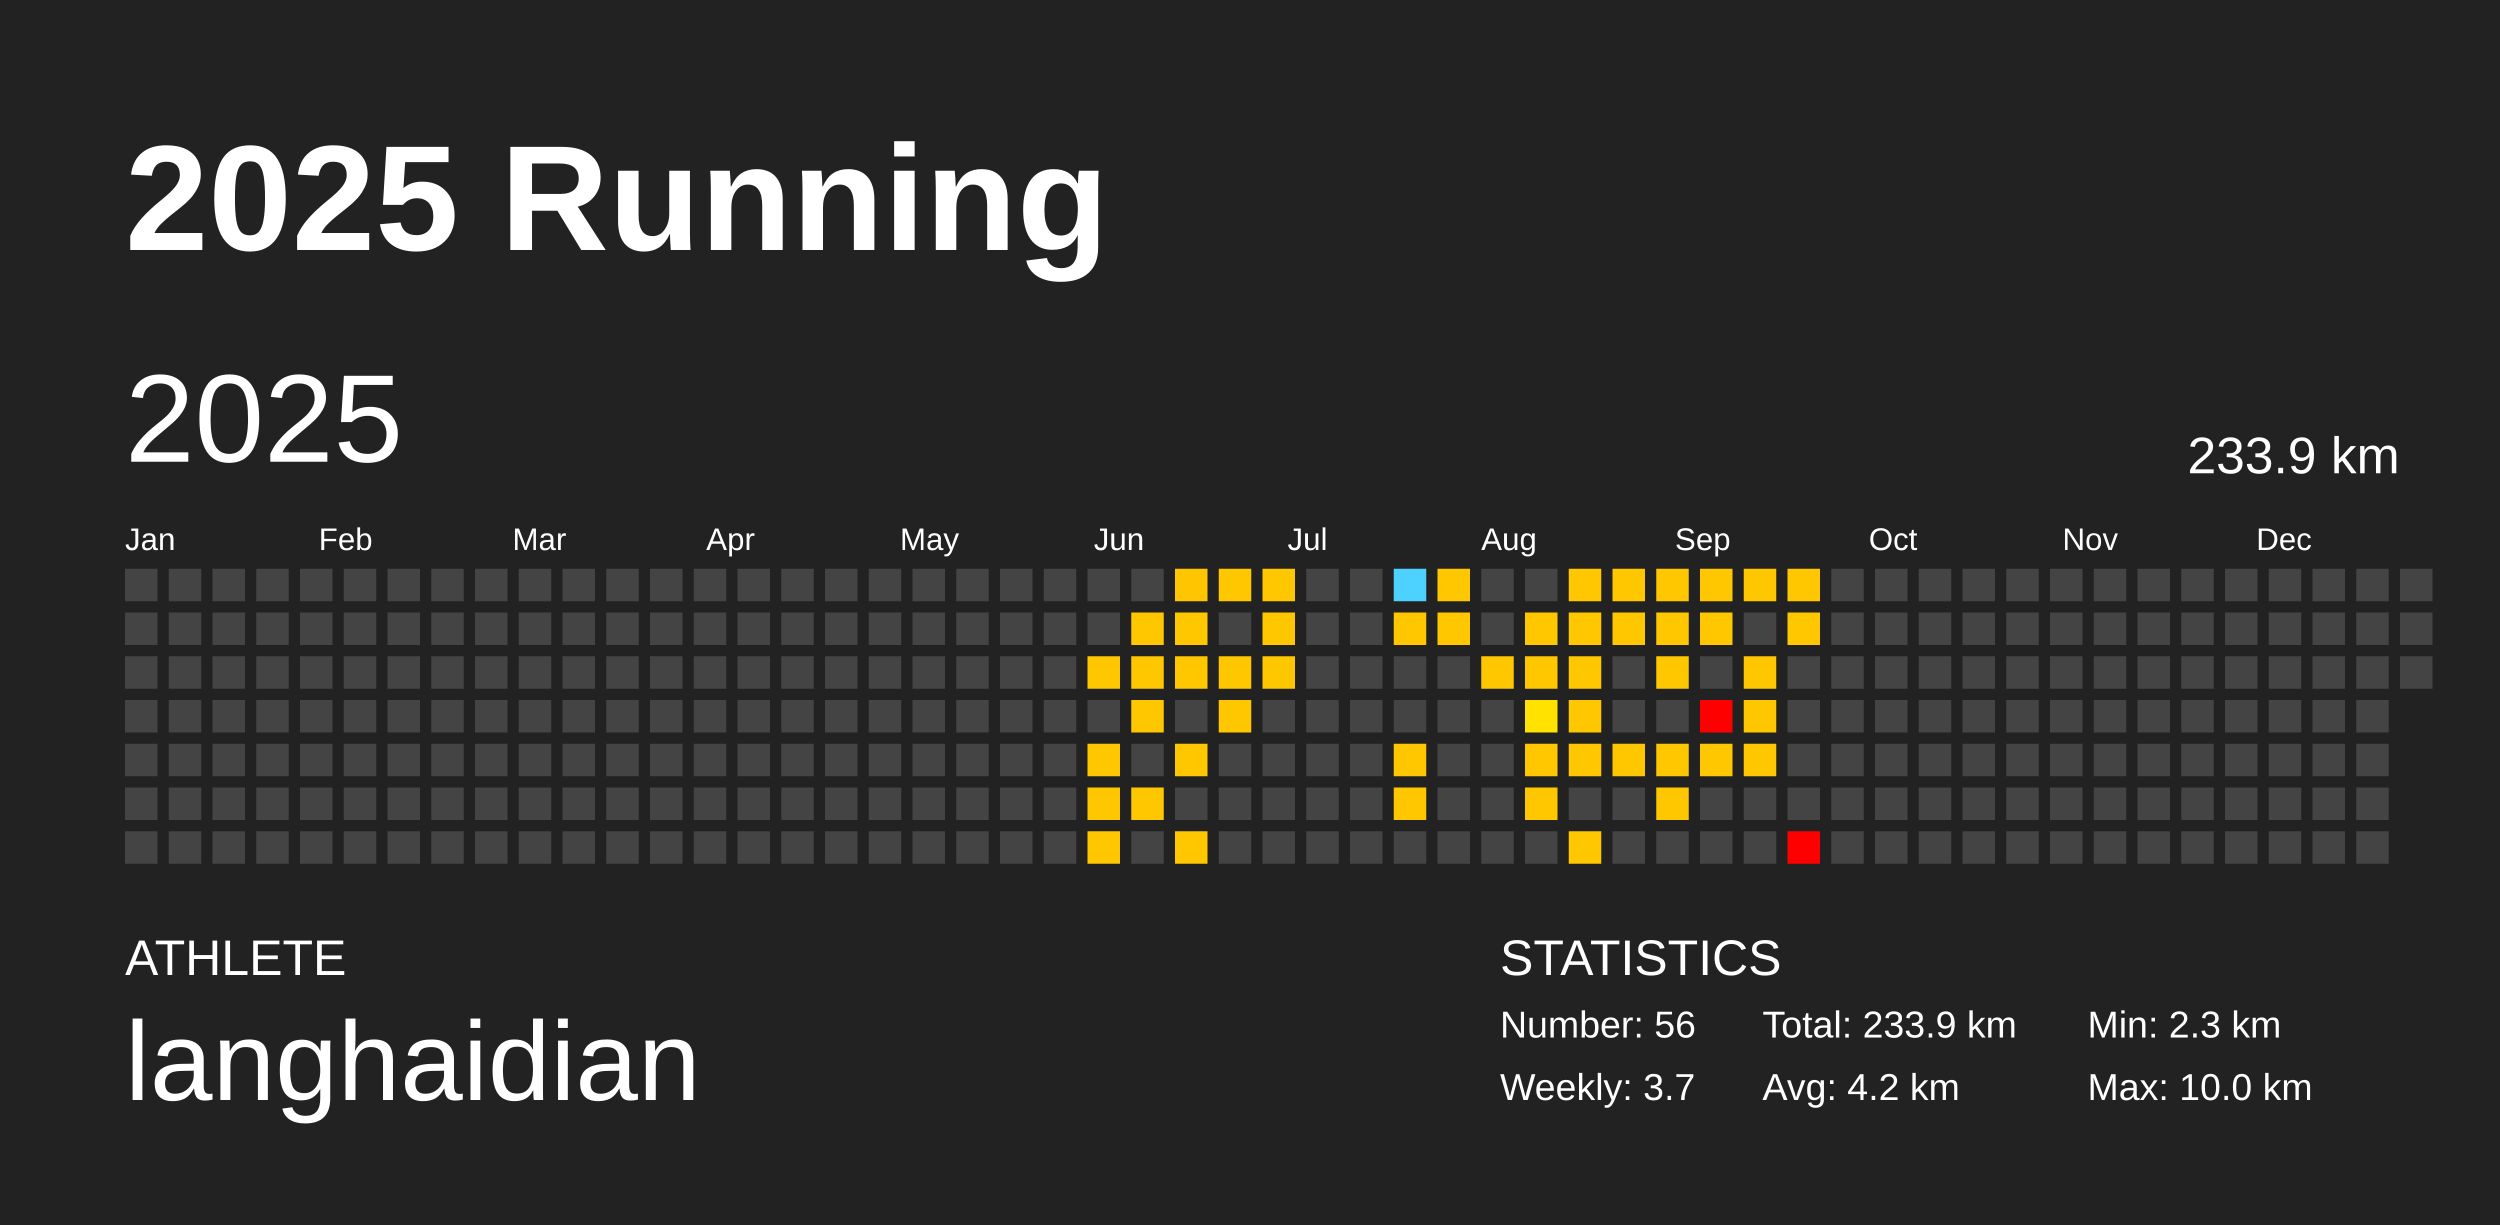
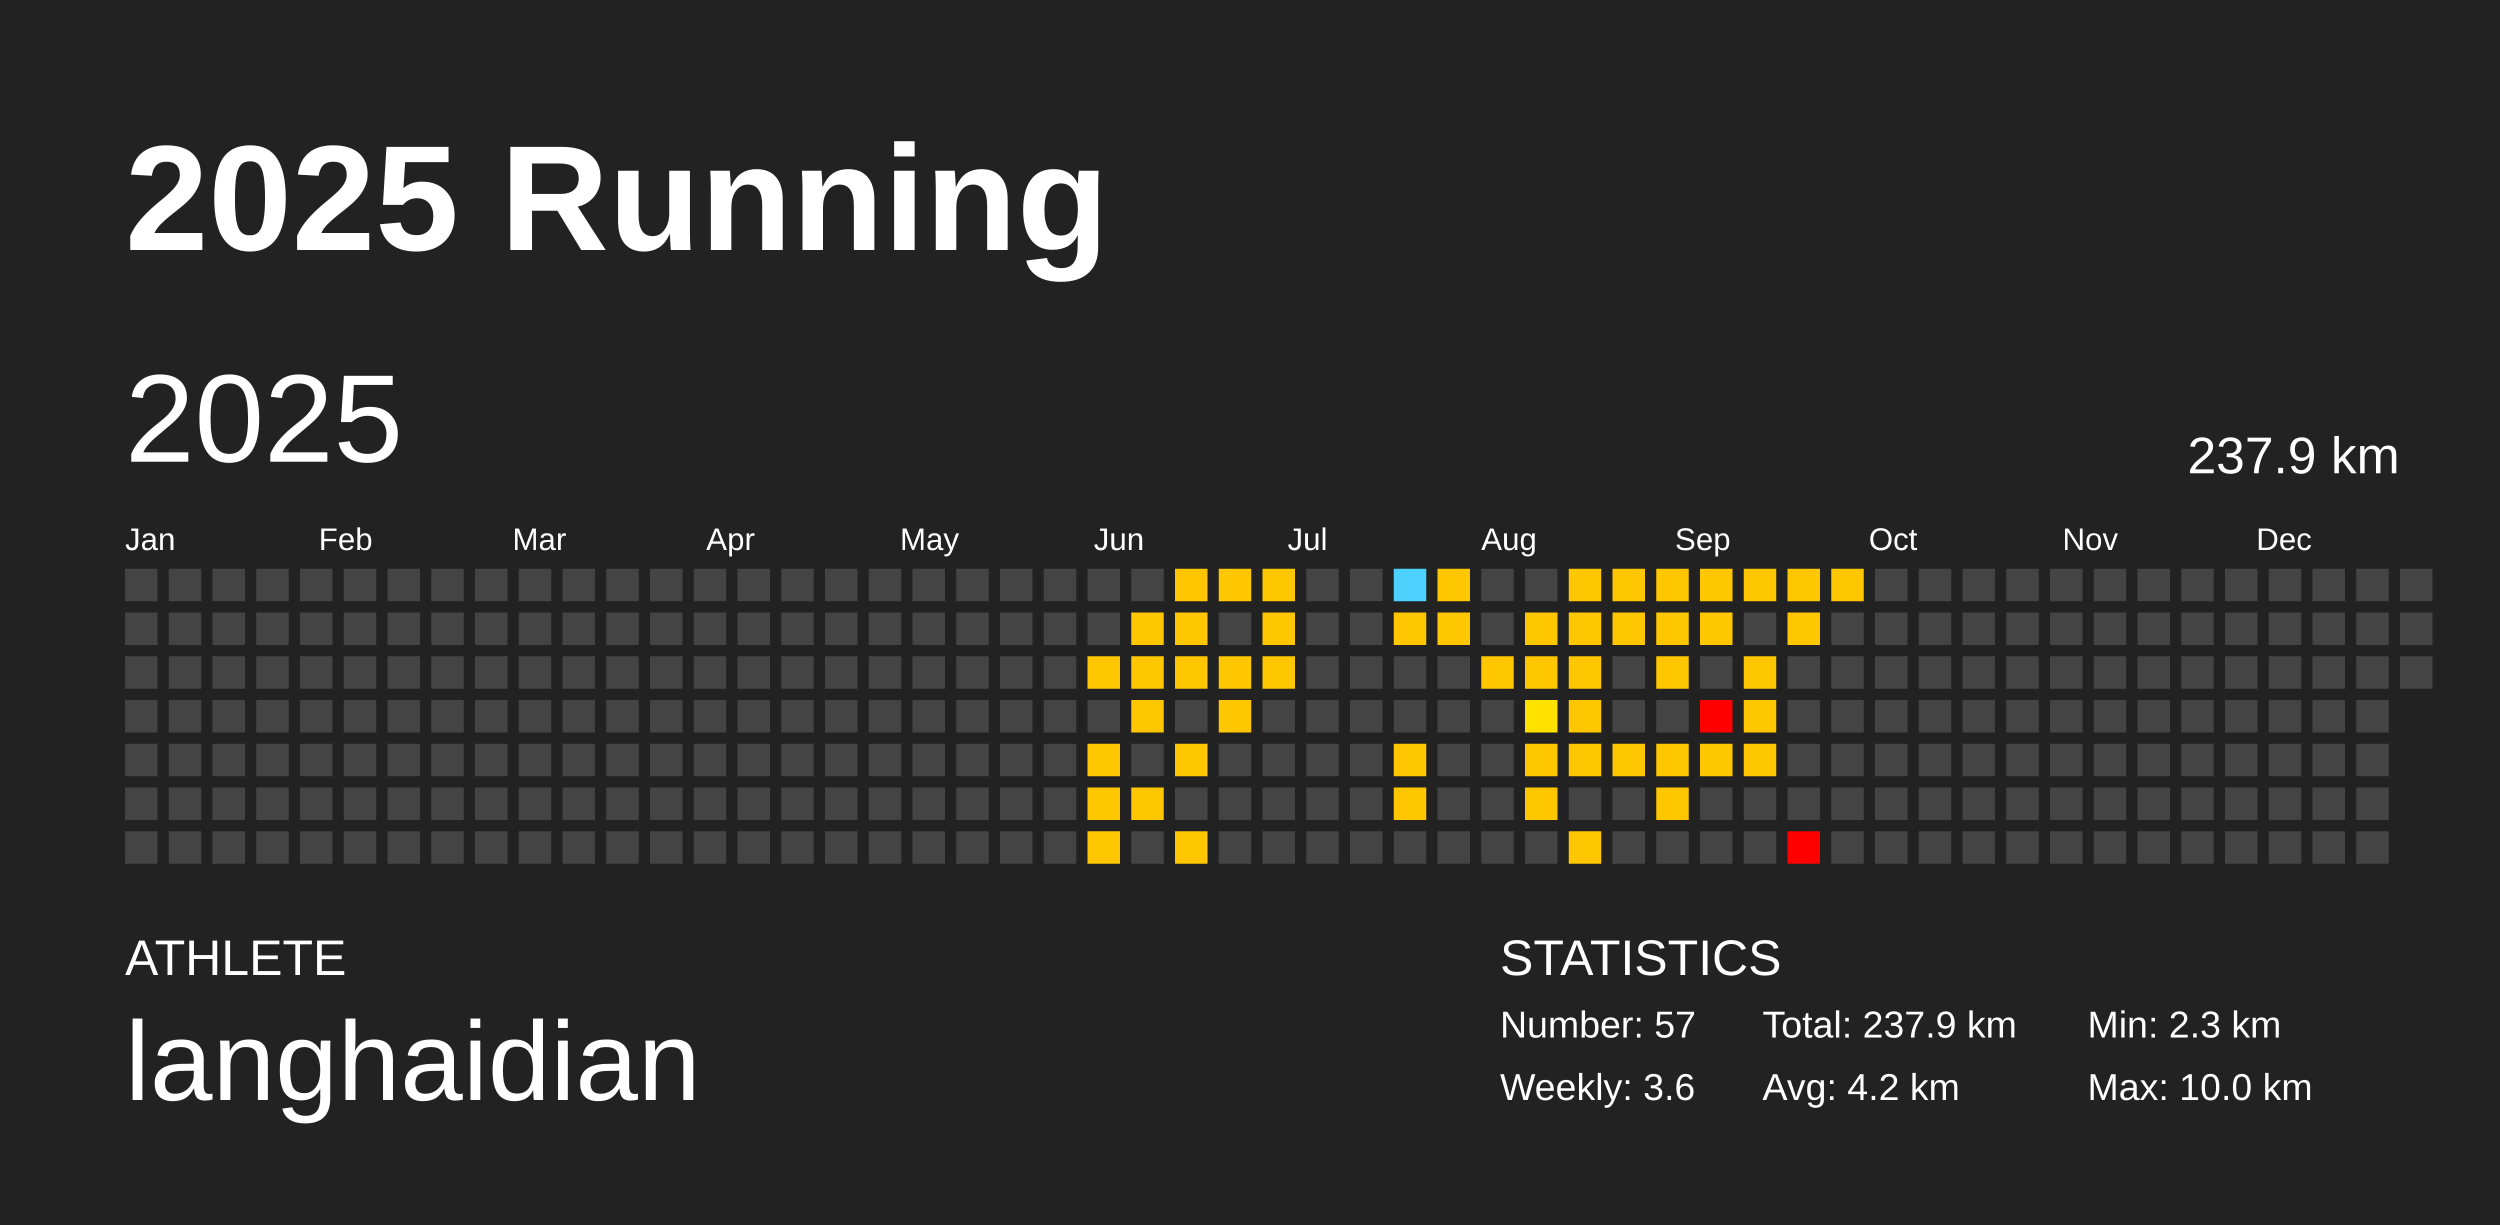
<svg xmlns="http://www.w3.org/2000/svg" baseProfile="full" height="98mm" version="1.1" viewBox="0,0,200,98" width="200mm">
  <defs />
  <rect fill="#222222" height="98" width="200" x="0" y="0" />
  <text fill="#FFFFFF" style="font-size:12px; font-family:Arial; font-weight:bold;" x="10" y="20">2025 Running</text>
  <text fill="#FFFFFF" style="font-size:4px; font-family:Arial" x="10" y="78">ATHLETE</text>
  <text fill="#FFFFFF" style="font-size:9px; font-family:Arial" x="10" y="88">langhaidian</text>
  <text fill="#FFFFFF" style="font-size:4px; font-family:Arial" x="120" y="78">STATISTICS</text>
-   <text fill="#FFFFFF" style="font-size:3px; font-family:Arial" x="120" y="83">Number: 56</text>
-   <text fill="#FFFFFF" style="font-size:3px; font-family:Arial" x="120" y="88">Weekly: 3.7</text>
-   <text fill="#FFFFFF" style="font-size:3px; font-family:Arial" x="141" y="83">Total: 233.9 km</text>
+   <text fill="#FFFFFF" style="font-size:3px; font-family:Arial" x="120" y="83">Number: 57</text>
+   <text fill="#FFFFFF" style="font-size:3px; font-family:Arial" x="120" y="88">Weekly: 3.6</text>
+   <text fill="#FFFFFF" style="font-size:3px; font-family:Arial" x="141" y="83">Total: 237.9 km</text>
  <text fill="#FFFFFF" style="font-size:3px; font-family:Arial" x="141" y="88">Avg: 4.2 km</text>
  <text fill="#FFFFFF" style="font-size:3px; font-family:Arial" x="167" y="83">Min: 2.3 km</text>
  <text fill="#FFFFFF" style="font-size:3px; font-family:Arial" x="167" y="88">Max: 10.0 km</text>
  <text dominant-baseline="hanging" fill="#FFFFFF" style="font-size:10.0px; font-family:Arial;" x="10" y="30">2025</text>
-   <text dominant-baseline="hanging" fill="#FFFFFF" style="font-size:4.125px; font-family:Arial;" x="175" y="35">233.9 km</text>
+   <text dominant-baseline="hanging" fill="#FFFFFF" style="font-size:4.125px; font-family:Arial;" x="175" y="35">237.9 km</text>
  <text fill="#FFFFFF" style="font-size:2.5px; font-family:Arial" x="10.0" y="44">Jan</text>
  <text fill="#FFFFFF" style="font-size:2.5px; font-family:Arial" x="25.5" y="44">Feb</text>
  <text fill="#FFFFFF" style="font-size:2.5px; font-family:Arial" x="41.0" y="44">Mar</text>
  <text fill="#FFFFFF" style="font-size:2.5px; font-family:Arial" x="56.5" y="44">Apr</text>
  <text fill="#FFFFFF" style="font-size:2.5px; font-family:Arial" x="72.0" y="44">May</text>
  <text fill="#FFFFFF" style="font-size:2.5px; font-family:Arial" x="87.5" y="44">Jun</text>
  <text fill="#FFFFFF" style="font-size:2.5px; font-family:Arial" x="103.0" y="44">Jul</text>
  <text fill="#FFFFFF" style="font-size:2.5px; font-family:Arial" x="118.5" y="44">Aug</text>
  <text fill="#FFFFFF" style="font-size:2.5px; font-family:Arial" x="134.0" y="44">Sep</text>
  <text fill="#FFFFFF" style="font-size:2.5px; font-family:Arial" x="149.5" y="44">Oct</text>
  <text fill="#FFFFFF" style="font-size:2.5px; font-family:Arial" x="165.0" y="44">Nov</text>
  <text fill="#FFFFFF" style="font-size:2.5px; font-family:Arial" x="180.5" y="44">Dec</text>
  <rect fill="#444444" height="2.6" width="2.6" x="10.0" y="45.5" />
  <rect fill="#444444" height="2.6" width="2.6" x="10.0" y="49.0" />
  <rect fill="#444444" height="2.6" width="2.6" x="10.0" y="52.5" />
  <rect fill="#444444" height="2.6" width="2.6" x="10.0" y="56.0" />
  <rect fill="#444444" height="2.6" width="2.6" x="10.0" y="59.5" />
  <rect fill="#444444" height="2.6" width="2.6" x="10.0" y="63.0" />
  <rect fill="#444444" height="2.6" width="2.6" x="10.0" y="66.5" />
  <rect fill="#444444" height="2.6" width="2.6" x="13.5" y="45.5" />
  <rect fill="#444444" height="2.6" width="2.6" x="13.5" y="49.0" />
  <rect fill="#444444" height="2.6" width="2.6" x="13.5" y="52.5" />
  <rect fill="#444444" height="2.6" width="2.6" x="13.5" y="56.0" />
  <rect fill="#444444" height="2.6" width="2.6" x="13.5" y="59.5" />
  <rect fill="#444444" height="2.6" width="2.6" x="13.5" y="63.0" />
  <rect fill="#444444" height="2.6" width="2.6" x="13.5" y="66.5" />
  <rect fill="#444444" height="2.6" width="2.6" x="17.0" y="45.5" />
  <rect fill="#444444" height="2.6" width="2.6" x="17.0" y="49.0" />
  <rect fill="#444444" height="2.6" width="2.6" x="17.0" y="52.5" />
  <rect fill="#444444" height="2.6" width="2.6" x="17.0" y="56.0" />
  <rect fill="#444444" height="2.6" width="2.6" x="17.0" y="59.5" />
  <rect fill="#444444" height="2.6" width="2.6" x="17.0" y="63.0" />
  <rect fill="#444444" height="2.6" width="2.6" x="17.0" y="66.5" />
  <rect fill="#444444" height="2.6" width="2.6" x="20.5" y="45.5" />
  <rect fill="#444444" height="2.6" width="2.6" x="20.5" y="49.0" />
  <rect fill="#444444" height="2.6" width="2.6" x="20.5" y="52.5" />
  <rect fill="#444444" height="2.6" width="2.6" x="20.5" y="56.0" />
  <rect fill="#444444" height="2.6" width="2.6" x="20.5" y="59.5" />
  <rect fill="#444444" height="2.6" width="2.6" x="20.5" y="63.0" />
  <rect fill="#444444" height="2.6" width="2.6" x="20.5" y="66.5" />
  <rect fill="#444444" height="2.6" width="2.6" x="24.0" y="45.5" />
  <rect fill="#444444" height="2.6" width="2.6" x="24.0" y="49.0" />
  <rect fill="#444444" height="2.6" width="2.6" x="24.0" y="52.5" />
  <rect fill="#444444" height="2.6" width="2.6" x="24.0" y="56.0" />
  <rect fill="#444444" height="2.6" width="2.6" x="24.0" y="59.5" />
  <rect fill="#444444" height="2.6" width="2.6" x="24.0" y="63.0" />
  <rect fill="#444444" height="2.6" width="2.6" x="24.0" y="66.5" />
  <rect fill="#444444" height="2.6" width="2.6" x="27.5" y="45.5" />
  <rect fill="#444444" height="2.6" width="2.6" x="27.5" y="49.0" />
  <rect fill="#444444" height="2.6" width="2.6" x="27.5" y="52.5" />
  <rect fill="#444444" height="2.6" width="2.6" x="27.5" y="56.0" />
  <rect fill="#444444" height="2.6" width="2.6" x="27.5" y="59.5" />
  <rect fill="#444444" height="2.6" width="2.6" x="27.5" y="63.0" />
  <rect fill="#444444" height="2.6" width="2.6" x="27.5" y="66.5" />
  <rect fill="#444444" height="2.6" width="2.6" x="31.0" y="45.5" />
  <rect fill="#444444" height="2.6" width="2.6" x="31.0" y="49.0" />
  <rect fill="#444444" height="2.6" width="2.6" x="31.0" y="52.5" />
  <rect fill="#444444" height="2.6" width="2.6" x="31.0" y="56.0" />
  <rect fill="#444444" height="2.6" width="2.6" x="31.0" y="59.5" />
  <rect fill="#444444" height="2.6" width="2.6" x="31.0" y="63.0" />
  <rect fill="#444444" height="2.6" width="2.6" x="31.0" y="66.5" />
  <rect fill="#444444" height="2.6" width="2.6" x="34.5" y="45.5" />
  <rect fill="#444444" height="2.6" width="2.6" x="34.5" y="49.0" />
  <rect fill="#444444" height="2.6" width="2.6" x="34.5" y="52.5" />
  <rect fill="#444444" height="2.6" width="2.6" x="34.5" y="56.0" />
  <rect fill="#444444" height="2.6" width="2.6" x="34.5" y="59.5" />
  <rect fill="#444444" height="2.6" width="2.6" x="34.5" y="63.0" />
  <rect fill="#444444" height="2.6" width="2.6" x="34.5" y="66.5" />
  <rect fill="#444444" height="2.6" width="2.6" x="38.0" y="45.5" />
  <rect fill="#444444" height="2.6" width="2.6" x="38.0" y="49.0" />
  <rect fill="#444444" height="2.6" width="2.6" x="38.0" y="52.5" />
  <rect fill="#444444" height="2.6" width="2.6" x="38.0" y="56.0" />
  <rect fill="#444444" height="2.6" width="2.6" x="38.0" y="59.5" />
  <rect fill="#444444" height="2.6" width="2.6" x="38.0" y="63.0" />
  <rect fill="#444444" height="2.6" width="2.6" x="38.0" y="66.5" />
  <rect fill="#444444" height="2.6" width="2.6" x="41.5" y="45.5" />
  <rect fill="#444444" height="2.6" width="2.6" x="41.5" y="49.0" />
  <rect fill="#444444" height="2.6" width="2.6" x="41.5" y="52.5" />
  <rect fill="#444444" height="2.6" width="2.6" x="41.5" y="56.0" />
  <rect fill="#444444" height="2.6" width="2.6" x="41.5" y="59.5" />
  <rect fill="#444444" height="2.6" width="2.6" x="41.5" y="63.0" />
  <rect fill="#444444" height="2.6" width="2.6" x="41.5" y="66.5" />
  <rect fill="#444444" height="2.6" width="2.6" x="45.0" y="45.5" />
  <rect fill="#444444" height="2.6" width="2.6" x="45.0" y="49.0" />
  <rect fill="#444444" height="2.6" width="2.6" x="45.0" y="52.5" />
  <rect fill="#444444" height="2.6" width="2.6" x="45.0" y="56.0" />
  <rect fill="#444444" height="2.6" width="2.6" x="45.0" y="59.5" />
  <rect fill="#444444" height="2.6" width="2.6" x="45.0" y="63.0" />
  <rect fill="#444444" height="2.6" width="2.6" x="45.0" y="66.5" />
  <rect fill="#444444" height="2.6" width="2.6" x="48.5" y="45.5" />
  <rect fill="#444444" height="2.6" width="2.6" x="48.5" y="49.0" />
  <rect fill="#444444" height="2.6" width="2.6" x="48.5" y="52.5" />
  <rect fill="#444444" height="2.6" width="2.6" x="48.5" y="56.0" />
  <rect fill="#444444" height="2.6" width="2.6" x="48.5" y="59.5" />
  <rect fill="#444444" height="2.6" width="2.6" x="48.5" y="63.0" />
  <rect fill="#444444" height="2.6" width="2.6" x="48.5" y="66.5" />
  <rect fill="#444444" height="2.6" width="2.6" x="52.0" y="45.5" />
  <rect fill="#444444" height="2.6" width="2.6" x="52.0" y="49.0" />
  <rect fill="#444444" height="2.6" width="2.6" x="52.0" y="52.5" />
  <rect fill="#444444" height="2.6" width="2.6" x="52.0" y="56.0" />
  <rect fill="#444444" height="2.6" width="2.6" x="52.0" y="59.5" />
  <rect fill="#444444" height="2.6" width="2.6" x="52.0" y="63.0" />
  <rect fill="#444444" height="2.6" width="2.6" x="52.0" y="66.5" />
  <rect fill="#444444" height="2.6" width="2.6" x="55.5" y="45.5" />
  <rect fill="#444444" height="2.6" width="2.6" x="55.5" y="49.0" />
  <rect fill="#444444" height="2.6" width="2.6" x="55.5" y="52.5" />
  <rect fill="#444444" height="2.6" width="2.6" x="55.5" y="56.0" />
  <rect fill="#444444" height="2.6" width="2.6" x="55.5" y="59.5" />
  <rect fill="#444444" height="2.6" width="2.6" x="55.5" y="63.0" />
  <rect fill="#444444" height="2.6" width="2.6" x="55.5" y="66.5" />
  <rect fill="#444444" height="2.6" width="2.6" x="59.0" y="45.5" />
  <rect fill="#444444" height="2.6" width="2.6" x="59.0" y="49.0" />
  <rect fill="#444444" height="2.6" width="2.6" x="59.0" y="52.5" />
  <rect fill="#444444" height="2.6" width="2.6" x="59.0" y="56.0" />
  <rect fill="#444444" height="2.6" width="2.6" x="59.0" y="59.5" />
  <rect fill="#444444" height="2.6" width="2.6" x="59.0" y="63.0" />
  <rect fill="#444444" height="2.6" width="2.6" x="59.0" y="66.5" />
  <rect fill="#444444" height="2.6" width="2.6" x="62.5" y="45.5" />
  <rect fill="#444444" height="2.6" width="2.6" x="62.5" y="49.0" />
  <rect fill="#444444" height="2.6" width="2.6" x="62.5" y="52.5" />
  <rect fill="#444444" height="2.6" width="2.6" x="62.5" y="56.0" />
  <rect fill="#444444" height="2.6" width="2.6" x="62.5" y="59.5" />
  <rect fill="#444444" height="2.6" width="2.6" x="62.5" y="63.0" />
  <rect fill="#444444" height="2.6" width="2.6" x="62.5" y="66.5" />
  <rect fill="#444444" height="2.6" width="2.6" x="66.0" y="45.5" />
  <rect fill="#444444" height="2.6" width="2.6" x="66.0" y="49.0" />
  <rect fill="#444444" height="2.6" width="2.6" x="66.0" y="52.5" />
  <rect fill="#444444" height="2.6" width="2.6" x="66.0" y="56.0" />
  <rect fill="#444444" height="2.6" width="2.6" x="66.0" y="59.5" />
  <rect fill="#444444" height="2.6" width="2.6" x="66.0" y="63.0" />
  <rect fill="#444444" height="2.6" width="2.6" x="66.0" y="66.5" />
  <rect fill="#444444" height="2.6" width="2.6" x="69.5" y="45.5" />
  <rect fill="#444444" height="2.6" width="2.6" x="69.5" y="49.0" />
  <rect fill="#444444" height="2.6" width="2.6" x="69.5" y="52.5" />
  <rect fill="#444444" height="2.6" width="2.6" x="69.5" y="56.0" />
  <rect fill="#444444" height="2.6" width="2.6" x="69.5" y="59.5" />
  <rect fill="#444444" height="2.6" width="2.6" x="69.5" y="63.0" />
  <rect fill="#444444" height="2.6" width="2.6" x="69.5" y="66.5" />
  <rect fill="#444444" height="2.6" width="2.6" x="73.0" y="45.5" />
  <rect fill="#444444" height="2.6" width="2.6" x="73.0" y="49.0" />
  <rect fill="#444444" height="2.6" width="2.6" x="73.0" y="52.5" />
  <rect fill="#444444" height="2.6" width="2.6" x="73.0" y="56.0" />
  <rect fill="#444444" height="2.6" width="2.6" x="73.0" y="59.5" />
  <rect fill="#444444" height="2.6" width="2.6" x="73.0" y="63.0" />
  <rect fill="#444444" height="2.6" width="2.6" x="73.0" y="66.5" />
  <rect fill="#444444" height="2.6" width="2.6" x="76.5" y="45.5" />
  <rect fill="#444444" height="2.6" width="2.6" x="76.5" y="49.0" />
  <rect fill="#444444" height="2.6" width="2.6" x="76.5" y="52.5" />
  <rect fill="#444444" height="2.6" width="2.6" x="76.5" y="56.0" />
  <rect fill="#444444" height="2.6" width="2.6" x="76.5" y="59.5" />
  <rect fill="#444444" height="2.6" width="2.6" x="76.5" y="63.0" />
  <rect fill="#444444" height="2.6" width="2.6" x="76.5" y="66.5" />
  <rect fill="#444444" height="2.6" width="2.6" x="80.0" y="45.5" />
  <rect fill="#444444" height="2.6" width="2.6" x="80.0" y="49.0" />
  <rect fill="#444444" height="2.6" width="2.6" x="80.0" y="52.5" />
  <rect fill="#444444" height="2.6" width="2.6" x="80.0" y="56.0" />
  <rect fill="#444444" height="2.6" width="2.6" x="80.0" y="59.5" />
  <rect fill="#444444" height="2.6" width="2.6" x="80.0" y="63.0" />
  <rect fill="#444444" height="2.6" width="2.6" x="80.0" y="66.5" />
  <rect fill="#444444" height="2.6" width="2.6" x="83.5" y="45.5" />
  <rect fill="#444444" height="2.6" width="2.6" x="83.5" y="49.0" />
  <rect fill="#444444" height="2.6" width="2.6" x="83.5" y="52.5" />
  <rect fill="#444444" height="2.6" width="2.6" x="83.5" y="56.0" />
  <rect fill="#444444" height="2.6" width="2.6" x="83.5" y="59.5" />
  <rect fill="#444444" height="2.6" width="2.6" x="83.5" y="63.0" />
  <rect fill="#444444" height="2.6" width="2.6" x="83.5" y="66.5" />
  <rect fill="#444444" height="2.6" width="2.6" x="87.0" y="45.5" />
  <rect fill="#444444" height="2.6" width="2.6" x="87.0" y="49.0" />
  <rect fill="#ffc700" height="2.6" width="2.6" x="87.0" y="52.5" />
  <rect fill="#444444" height="2.6" width="2.6" x="87.0" y="56.0" />
  <rect fill="#ffc700" height="2.6" width="2.6" x="87.0" y="59.5" />
  <rect fill="#ffc700" height="2.6" width="2.6" x="87.0" y="63.0" />
  <rect fill="#ffc700" height="2.6" width="2.6" x="87.0" y="66.5" />
  <rect fill="#444444" height="2.6" width="2.6" x="90.5" y="45.5" />
  <rect fill="#ffc700" height="2.6" width="2.6" x="90.5" y="49.0" />
  <rect fill="#ffc700" height="2.6" width="2.6" x="90.5" y="52.5" />
  <rect fill="#ffc700" height="2.6" width="2.6" x="90.5" y="56.0" />
  <rect fill="#444444" height="2.6" width="2.6" x="90.5" y="59.5" />
  <rect fill="#ffc700" height="2.6" width="2.6" x="90.5" y="63.0" />
  <rect fill="#444444" height="2.6" width="2.6" x="90.5" y="66.5" />
  <rect fill="#ffc500" height="2.6" width="2.6" x="94.0" y="45.5" />
  <rect fill="#ffc700" height="2.6" width="2.6" x="94.0" y="49.0" />
  <rect fill="#ffc700" height="2.6" width="2.6" x="94.0" y="52.5" />
  <rect fill="#444444" height="2.6" width="2.6" x="94.0" y="56.0" />
  <rect fill="#ffc700" height="2.6" width="2.6" x="94.0" y="59.5" />
  <rect fill="#444444" height="2.6" width="2.6" x="94.0" y="63.0" />
  <rect fill="#ffc700" height="2.6" width="2.6" x="94.0" y="66.5" />
  <rect fill="#ffc700" height="2.6" width="2.6" x="97.5" y="45.5" />
  <rect fill="#444444" height="2.6" width="2.6" x="97.5" y="49.0" />
  <rect fill="#ffc700" height="2.6" width="2.6" x="97.5" y="52.5" />
  <rect fill="#ffc700" height="2.6" width="2.6" x="97.5" y="56.0" />
  <rect fill="#444444" height="2.6" width="2.6" x="97.5" y="59.5" />
  <rect fill="#444444" height="2.6" width="2.6" x="97.5" y="63.0" />
  <rect fill="#444444" height="2.6" width="2.6" x="97.5" y="66.5" />
  <rect fill="#ffc700" height="2.6" width="2.6" x="101.0" y="45.5" />
  <rect fill="#ffc700" height="2.6" width="2.6" x="101.0" y="49.0" />
  <rect fill="#ffc700" height="2.6" width="2.6" x="101.0" y="52.5" />
  <rect fill="#444444" height="2.6" width="2.6" x="101.0" y="56.0" />
  <rect fill="#444444" height="2.6" width="2.6" x="101.0" y="59.5" />
  <rect fill="#444444" height="2.6" width="2.6" x="101.0" y="63.0" />
  <rect fill="#444444" height="2.6" width="2.6" x="101.0" y="66.5" />
  <rect fill="#444444" height="2.6" width="2.6" x="104.5" y="45.5" />
  <rect fill="#444444" height="2.6" width="2.6" x="104.5" y="49.0" />
  <rect fill="#444444" height="2.6" width="2.6" x="104.5" y="52.5" />
  <rect fill="#444444" height="2.6" width="2.6" x="104.5" y="56.0" />
  <rect fill="#444444" height="2.6" width="2.6" x="104.5" y="59.5" />
  <rect fill="#444444" height="2.6" width="2.6" x="104.5" y="63.0" />
  <rect fill="#444444" height="2.6" width="2.6" x="104.5" y="66.5" />
  <rect fill="#444444" height="2.6" width="2.6" x="108.0" y="45.5" />
  <rect fill="#444444" height="2.6" width="2.6" x="108.0" y="49.0" />
  <rect fill="#444444" height="2.6" width="2.6" x="108.0" y="52.5" />
  <rect fill="#444444" height="2.6" width="2.6" x="108.0" y="56.0" />
  <rect fill="#444444" height="2.6" width="2.6" x="108.0" y="59.5" />
  <rect fill="#444444" height="2.6" width="2.6" x="108.0" y="63.0" />
  <rect fill="#444444" height="2.6" width="2.6" x="108.0" y="66.5" />
  <rect fill="#4dd2ff" height="2.6" width="2.6" x="111.5" y="45.5" />
  <rect fill="#ffc700" height="2.6" width="2.6" x="111.5" y="49.0" />
  <rect fill="#444444" height="2.6" width="2.6" x="111.5" y="52.5" />
  <rect fill="#444444" height="2.6" width="2.6" x="111.5" y="56.0" />
  <rect fill="#ffc700" height="2.6" width="2.6" x="111.5" y="59.5" />
  <rect fill="#ffc700" height="2.6" width="2.6" x="111.5" y="63.0" />
  <rect fill="#444444" height="2.6" width="2.6" x="111.5" y="66.5" />
  <rect fill="#ffc700" height="2.6" width="2.6" x="115.0" y="45.5" />
  <rect fill="#ffc700" height="2.6" width="2.6" x="115.0" y="49.0" />
  <rect fill="#444444" height="2.6" width="2.6" x="115.0" y="52.5" />
  <rect fill="#444444" height="2.6" width="2.6" x="115.0" y="56.0" />
  <rect fill="#444444" height="2.6" width="2.6" x="115.0" y="59.5" />
  <rect fill="#444444" height="2.6" width="2.6" x="115.0" y="63.0" />
  <rect fill="#444444" height="2.6" width="2.6" x="115.0" y="66.5" />
  <rect fill="#444444" height="2.6" width="2.6" x="118.5" y="45.5" />
  <rect fill="#444444" height="2.6" width="2.6" x="118.5" y="49.0" />
  <rect fill="#ffc700" height="2.6" width="2.6" x="118.5" y="52.5" />
  <rect fill="#444444" height="2.6" width="2.6" x="118.5" y="56.0" />
  <rect fill="#444444" height="2.6" width="2.6" x="118.5" y="59.5" />
  <rect fill="#444444" height="2.6" width="2.6" x="118.5" y="63.0" />
  <rect fill="#444444" height="2.6" width="2.6" x="118.5" y="66.5" />
  <rect fill="#444444" height="2.6" width="2.6" x="122.0" y="45.5" />
  <rect fill="#ffc700" height="2.6" width="2.6" x="122.0" y="49.0" />
  <rect fill="#ffc700" height="2.6" width="2.6" x="122.0" y="52.5" />
  <rect fill="#ffe200" height="2.6" width="2.6" x="122.0" y="56.0" />
  <rect fill="#ffc700" height="2.6" width="2.6" x="122.0" y="59.5" />
  <rect fill="#ffc700" height="2.6" width="2.6" x="122.0" y="63.0" />
  <rect fill="#444444" height="2.6" width="2.6" x="122.0" y="66.5" />
  <rect fill="#ffc700" height="2.6" width="2.6" x="125.5" y="45.5" />
  <rect fill="#ffc700" height="2.6" width="2.6" x="125.5" y="49.0" />
  <rect fill="#ffc700" height="2.6" width="2.6" x="125.5" y="52.5" />
  <rect fill="#ffc700" height="2.6" width="2.6" x="125.5" y="56.0" />
  <rect fill="#ffc700" height="2.6" width="2.6" x="125.5" y="59.5" />
  <rect fill="#444444" height="2.6" width="2.6" x="125.5" y="63.0" />
  <rect fill="#ffc700" height="2.6" width="2.6" x="125.5" y="66.5" />
  <rect fill="#ffc700" height="2.6" width="2.6" x="129.0" y="45.5" />
  <rect fill="#ffc700" height="2.6" width="2.6" x="129.0" y="49.0" />
  <rect fill="#444444" height="2.6" width="2.6" x="129.0" y="52.5" />
  <rect fill="#444444" height="2.6" width="2.6" x="129.0" y="56.0" />
  <rect fill="#ffc700" height="2.6" width="2.6" x="129.0" y="59.5" />
  <rect fill="#444444" height="2.6" width="2.6" x="129.0" y="63.0" />
  <rect fill="#444444" height="2.6" width="2.6" x="129.0" y="66.5" />
  <rect fill="#ffc700" height="2.6" width="2.6" x="132.5" y="45.5" />
  <rect fill="#ffc700" height="2.6" width="2.6" x="132.5" y="49.0" />
  <rect fill="#ffc700" height="2.6" width="2.6" x="132.5" y="52.5" />
  <rect fill="#444444" height="2.6" width="2.6" x="132.5" y="56.0" />
  <rect fill="#ffc700" height="2.6" width="2.6" x="132.5" y="59.5" />
  <rect fill="#ffc700" height="2.6" width="2.6" x="132.5" y="63.0" />
  <rect fill="#444444" height="2.6" width="2.6" x="132.5" y="66.5" />
  <rect fill="#ffc700" height="2.6" width="2.6" x="136.0" y="45.5" />
  <rect fill="#ffc700" height="2.6" width="2.6" x="136.0" y="49.0" />
  <rect fill="#444444" height="2.6" width="2.6" x="136.0" y="52.5" />
  <rect fill="red" height="2.6" width="2.6" x="136.0" y="56.0" />
  <rect fill="#ffc700" height="2.6" width="2.6" x="136.0" y="59.5" />
  <rect fill="#444444" height="2.6" width="2.6" x="136.0" y="63.0" />
  <rect fill="#444444" height="2.6" width="2.6" x="136.0" y="66.5" />
  <rect fill="#ffc700" height="2.6" width="2.6" x="139.5" y="45.5" />
  <rect fill="#444444" height="2.6" width="2.6" x="139.5" y="49.0" />
  <rect fill="#ffc700" height="2.6" width="2.6" x="139.5" y="52.5" />
  <rect fill="#ffc700" height="2.6" width="2.6" x="139.5" y="56.0" />
  <rect fill="#ffc700" height="2.6" width="2.6" x="139.5" y="59.5" />
  <rect fill="#444444" height="2.6" width="2.6" x="139.5" y="63.0" />
  <rect fill="#444444" height="2.6" width="2.6" x="139.5" y="66.5" />
  <rect fill="#ffc700" height="2.6" width="2.6" x="143.0" y="45.5" />
  <rect fill="#ffc700" height="2.6" width="2.6" x="143.0" y="49.0" />
  <rect fill="#444444" height="2.6" width="2.6" x="143.0" y="52.5" />
  <rect fill="#444444" height="2.6" width="2.6" x="143.0" y="56.0" />
  <rect fill="#444444" height="2.6" width="2.6" x="143.0" y="59.5" />
  <rect fill="#444444" height="2.6" width="2.6" x="143.0" y="63.0" />
  <rect fill="red" height="2.6" width="2.6" x="143.0" y="66.5" />
-   <rect fill="#444444" height="2.6" width="2.6" x="146.5" y="45.5" />
+   <rect fill="#ffc700" height="2.6" width="2.6" x="146.5" y="45.5" />
  <rect fill="#444444" height="2.6" width="2.6" x="146.5" y="49.0" />
  <rect fill="#444444" height="2.6" width="2.6" x="146.5" y="52.5" />
  <rect fill="#444444" height="2.6" width="2.6" x="146.5" y="56.0" />
  <rect fill="#444444" height="2.6" width="2.6" x="146.5" y="59.5" />
  <rect fill="#444444" height="2.6" width="2.6" x="146.5" y="63.0" />
  <rect fill="#444444" height="2.6" width="2.6" x="146.5" y="66.5" />
  <rect fill="#444444" height="2.6" width="2.6" x="150.0" y="45.5" />
  <rect fill="#444444" height="2.6" width="2.6" x="150.0" y="49.0" />
  <rect fill="#444444" height="2.6" width="2.6" x="150.0" y="52.5" />
  <rect fill="#444444" height="2.6" width="2.6" x="150.0" y="56.0" />
  <rect fill="#444444" height="2.6" width="2.6" x="150.0" y="59.5" />
  <rect fill="#444444" height="2.6" width="2.6" x="150.0" y="63.0" />
  <rect fill="#444444" height="2.6" width="2.6" x="150.0" y="66.5" />
  <rect fill="#444444" height="2.6" width="2.6" x="153.5" y="45.5" />
  <rect fill="#444444" height="2.6" width="2.6" x="153.5" y="49.0" />
  <rect fill="#444444" height="2.6" width="2.6" x="153.5" y="52.5" />
  <rect fill="#444444" height="2.6" width="2.6" x="153.5" y="56.0" />
  <rect fill="#444444" height="2.6" width="2.6" x="153.5" y="59.5" />
  <rect fill="#444444" height="2.6" width="2.6" x="153.5" y="63.0" />
  <rect fill="#444444" height="2.6" width="2.6" x="153.5" y="66.5" />
  <rect fill="#444444" height="2.6" width="2.6" x="157.0" y="45.5" />
  <rect fill="#444444" height="2.6" width="2.6" x="157.0" y="49.0" />
  <rect fill="#444444" height="2.6" width="2.6" x="157.0" y="52.5" />
  <rect fill="#444444" height="2.6" width="2.6" x="157.0" y="56.0" />
  <rect fill="#444444" height="2.6" width="2.6" x="157.0" y="59.5" />
  <rect fill="#444444" height="2.6" width="2.6" x="157.0" y="63.0" />
  <rect fill="#444444" height="2.6" width="2.6" x="157.0" y="66.5" />
  <rect fill="#444444" height="2.6" width="2.6" x="160.5" y="45.5" />
  <rect fill="#444444" height="2.6" width="2.6" x="160.5" y="49.0" />
  <rect fill="#444444" height="2.6" width="2.6" x="160.5" y="52.5" />
  <rect fill="#444444" height="2.6" width="2.6" x="160.5" y="56.0" />
  <rect fill="#444444" height="2.6" width="2.6" x="160.5" y="59.5" />
  <rect fill="#444444" height="2.6" width="2.6" x="160.5" y="63.0" />
  <rect fill="#444444" height="2.6" width="2.6" x="160.5" y="66.5" />
  <rect fill="#444444" height="2.6" width="2.6" x="164.0" y="45.5" />
  <rect fill="#444444" height="2.6" width="2.6" x="164.0" y="49.0" />
  <rect fill="#444444" height="2.6" width="2.6" x="164.0" y="52.5" />
  <rect fill="#444444" height="2.6" width="2.6" x="164.0" y="56.0" />
  <rect fill="#444444" height="2.6" width="2.6" x="164.0" y="59.5" />
  <rect fill="#444444" height="2.6" width="2.6" x="164.0" y="63.0" />
  <rect fill="#444444" height="2.6" width="2.6" x="164.0" y="66.5" />
  <rect fill="#444444" height="2.6" width="2.6" x="167.5" y="45.5" />
  <rect fill="#444444" height="2.6" width="2.6" x="167.5" y="49.0" />
  <rect fill="#444444" height="2.6" width="2.6" x="167.5" y="52.5" />
  <rect fill="#444444" height="2.6" width="2.6" x="167.5" y="56.0" />
  <rect fill="#444444" height="2.6" width="2.6" x="167.5" y="59.5" />
  <rect fill="#444444" height="2.6" width="2.6" x="167.5" y="63.0" />
  <rect fill="#444444" height="2.6" width="2.6" x="167.5" y="66.5" />
  <rect fill="#444444" height="2.6" width="2.6" x="171.0" y="45.5" />
  <rect fill="#444444" height="2.6" width="2.6" x="171.0" y="49.0" />
  <rect fill="#444444" height="2.6" width="2.6" x="171.0" y="52.5" />
  <rect fill="#444444" height="2.6" width="2.6" x="171.0" y="56.0" />
  <rect fill="#444444" height="2.6" width="2.6" x="171.0" y="59.5" />
  <rect fill="#444444" height="2.6" width="2.6" x="171.0" y="63.0" />
  <rect fill="#444444" height="2.6" width="2.6" x="171.0" y="66.5" />
  <rect fill="#444444" height="2.6" width="2.6" x="174.5" y="45.5" />
  <rect fill="#444444" height="2.6" width="2.6" x="174.5" y="49.0" />
  <rect fill="#444444" height="2.6" width="2.6" x="174.5" y="52.5" />
  <rect fill="#444444" height="2.6" width="2.6" x="174.5" y="56.0" />
  <rect fill="#444444" height="2.6" width="2.6" x="174.5" y="59.5" />
  <rect fill="#444444" height="2.6" width="2.6" x="174.5" y="63.0" />
  <rect fill="#444444" height="2.6" width="2.6" x="174.5" y="66.5" />
  <rect fill="#444444" height="2.6" width="2.6" x="178.0" y="45.5" />
  <rect fill="#444444" height="2.6" width="2.6" x="178.0" y="49.0" />
  <rect fill="#444444" height="2.6" width="2.6" x="178.0" y="52.5" />
  <rect fill="#444444" height="2.6" width="2.6" x="178.0" y="56.0" />
  <rect fill="#444444" height="2.6" width="2.6" x="178.0" y="59.5" />
  <rect fill="#444444" height="2.6" width="2.6" x="178.0" y="63.0" />
  <rect fill="#444444" height="2.6" width="2.6" x="178.0" y="66.5" />
  <rect fill="#444444" height="2.6" width="2.6" x="181.5" y="45.5" />
  <rect fill="#444444" height="2.6" width="2.6" x="181.5" y="49.0" />
  <rect fill="#444444" height="2.6" width="2.6" x="181.5" y="52.5" />
  <rect fill="#444444" height="2.6" width="2.6" x="181.5" y="56.0" />
  <rect fill="#444444" height="2.6" width="2.6" x="181.5" y="59.5" />
  <rect fill="#444444" height="2.6" width="2.6" x="181.5" y="63.0" />
  <rect fill="#444444" height="2.6" width="2.6" x="181.5" y="66.5" />
  <rect fill="#444444" height="2.6" width="2.6" x="185.0" y="45.5" />
  <rect fill="#444444" height="2.6" width="2.6" x="185.0" y="49.0" />
  <rect fill="#444444" height="2.6" width="2.6" x="185.0" y="52.5" />
  <rect fill="#444444" height="2.6" width="2.6" x="185.0" y="56.0" />
  <rect fill="#444444" height="2.6" width="2.6" x="185.0" y="59.5" />
  <rect fill="#444444" height="2.6" width="2.6" x="185.0" y="63.0" />
  <rect fill="#444444" height="2.6" width="2.6" x="185.0" y="66.5" />
  <rect fill="#444444" height="2.6" width="2.6" x="188.5" y="45.5" />
  <rect fill="#444444" height="2.6" width="2.6" x="188.5" y="49.0" />
  <rect fill="#444444" height="2.6" width="2.6" x="188.5" y="52.5" />
  <rect fill="#444444" height="2.6" width="2.6" x="188.5" y="56.0" />
  <rect fill="#444444" height="2.6" width="2.6" x="188.5" y="59.5" />
  <rect fill="#444444" height="2.6" width="2.6" x="188.5" y="63.0" />
  <rect fill="#444444" height="2.6" width="2.6" x="188.5" y="66.5" />
  <rect fill="#444444" height="2.6" width="2.6" x="192.0" y="45.5" />
  <rect fill="#444444" height="2.6" width="2.6" x="192.0" y="49.0" />
  <rect fill="#444444" height="2.6" width="2.6" x="192.0" y="52.5" />
</svg>
